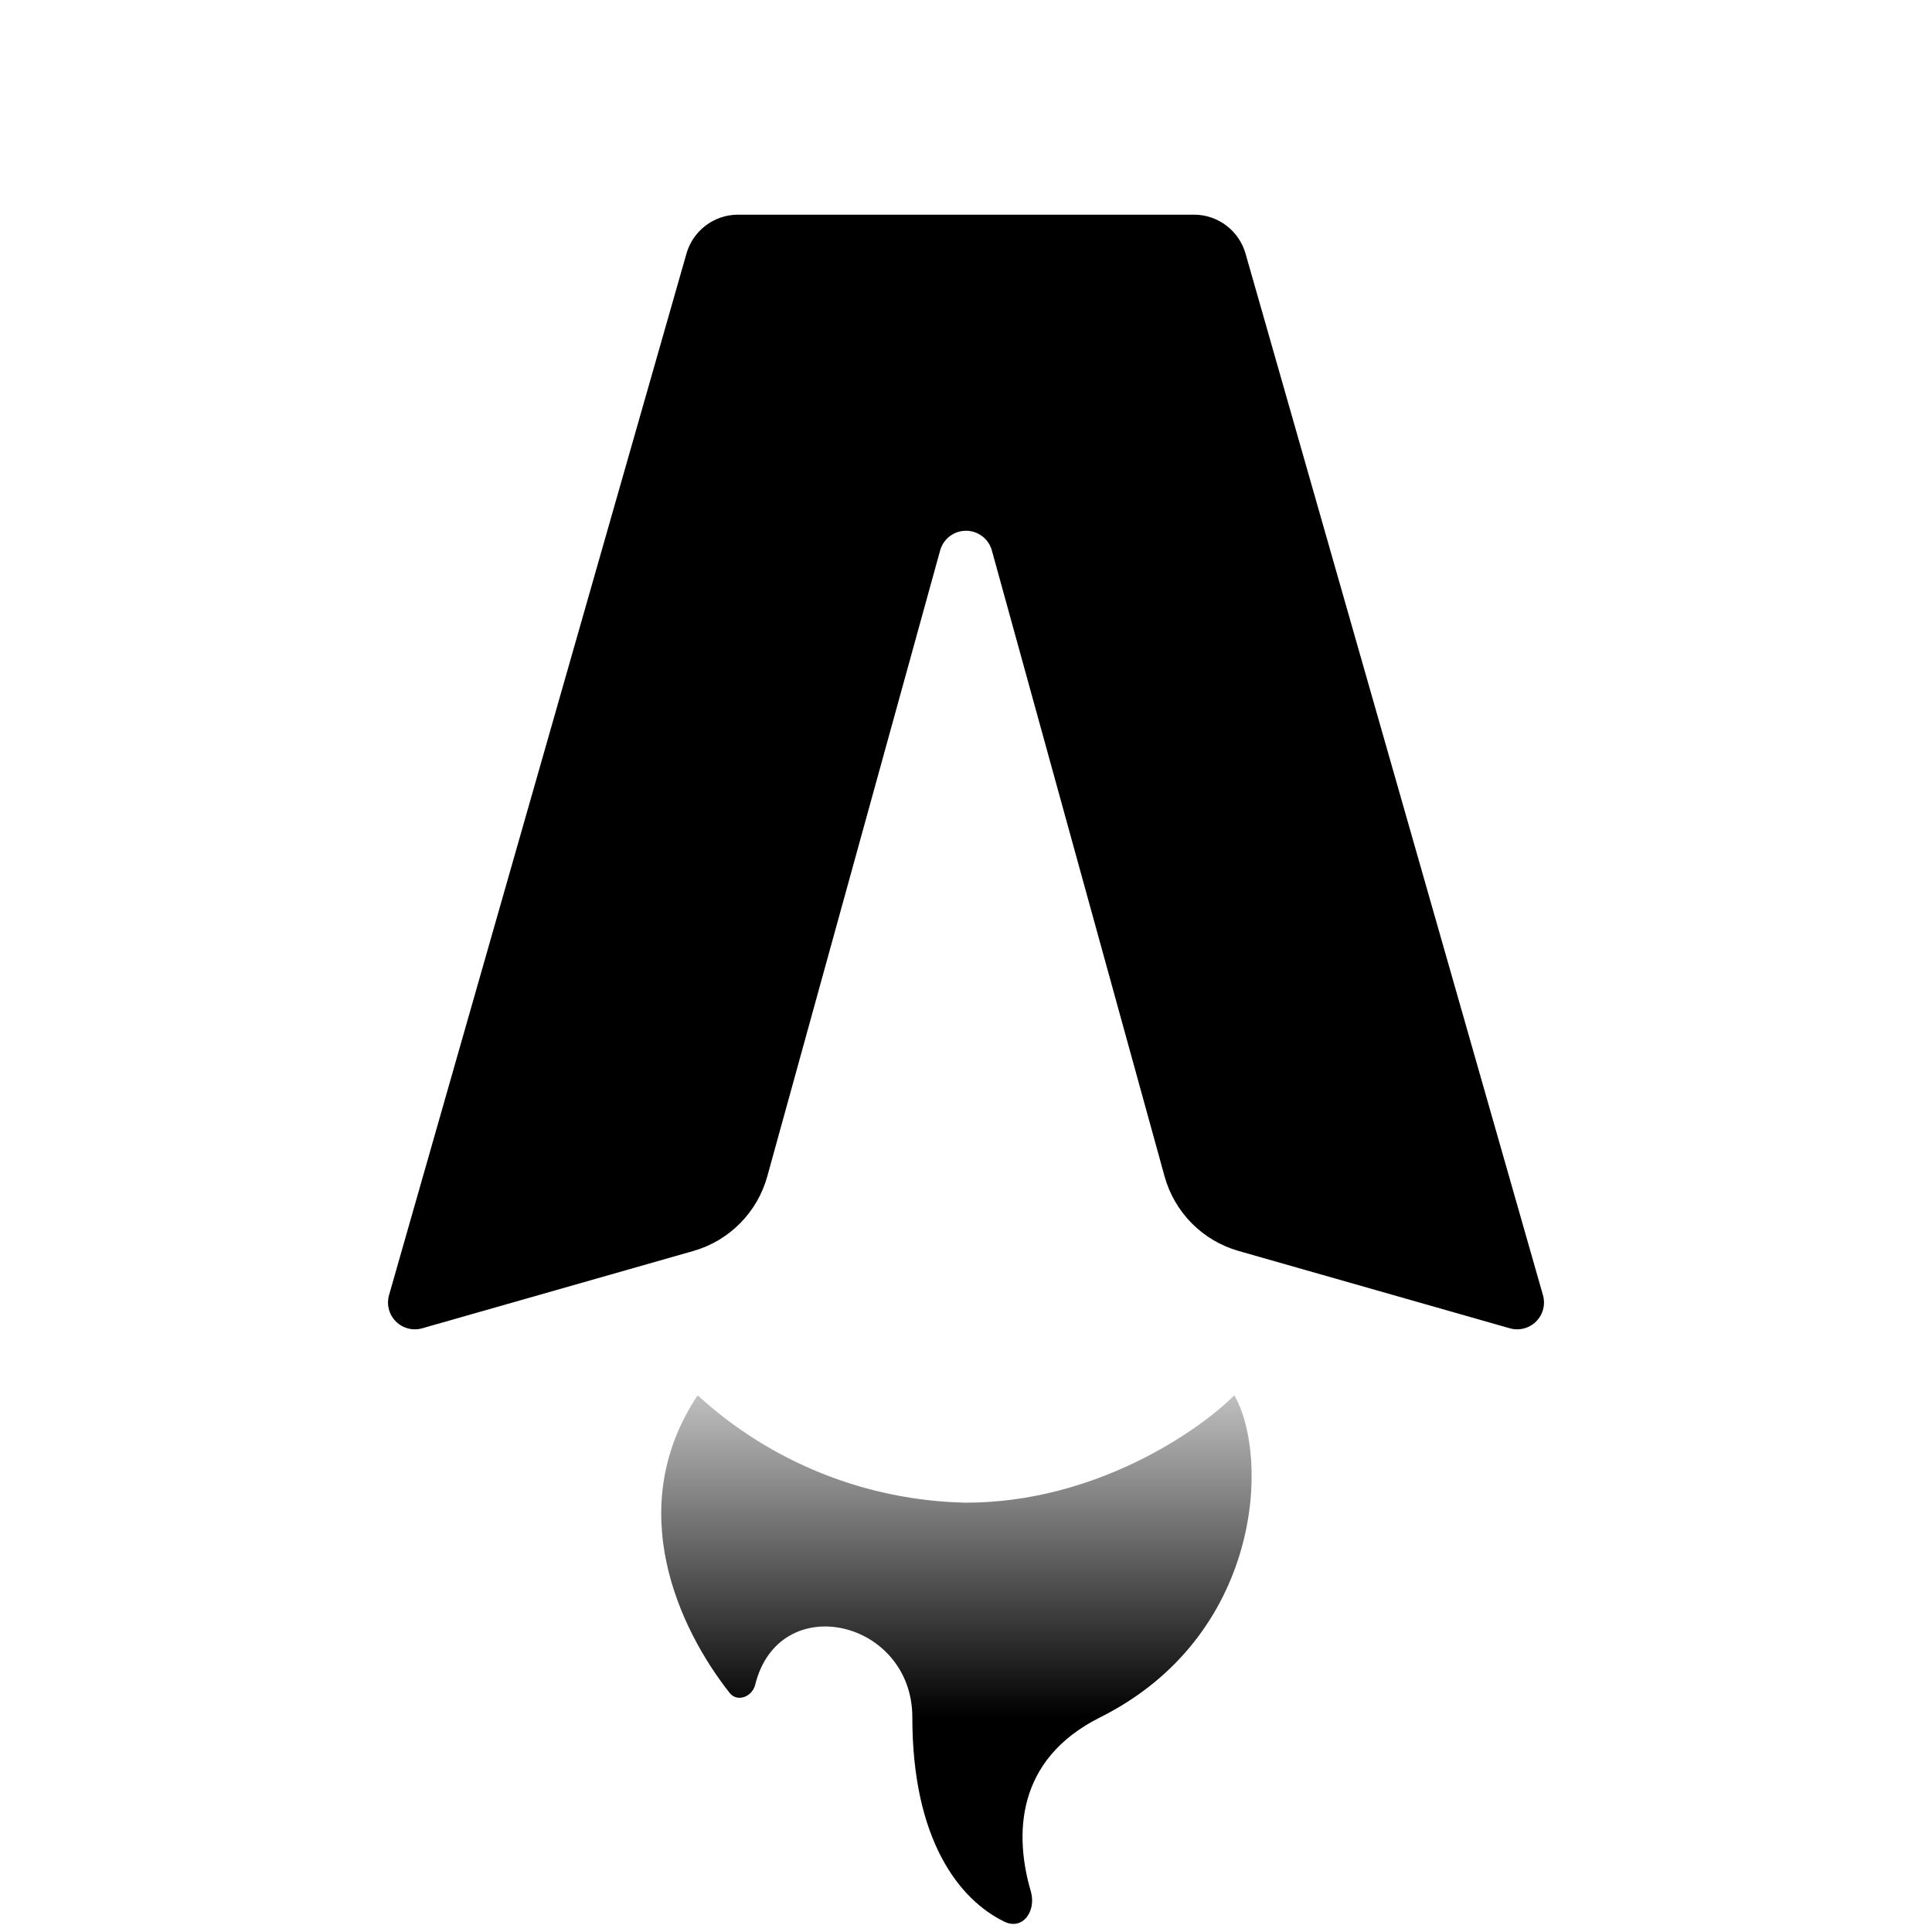
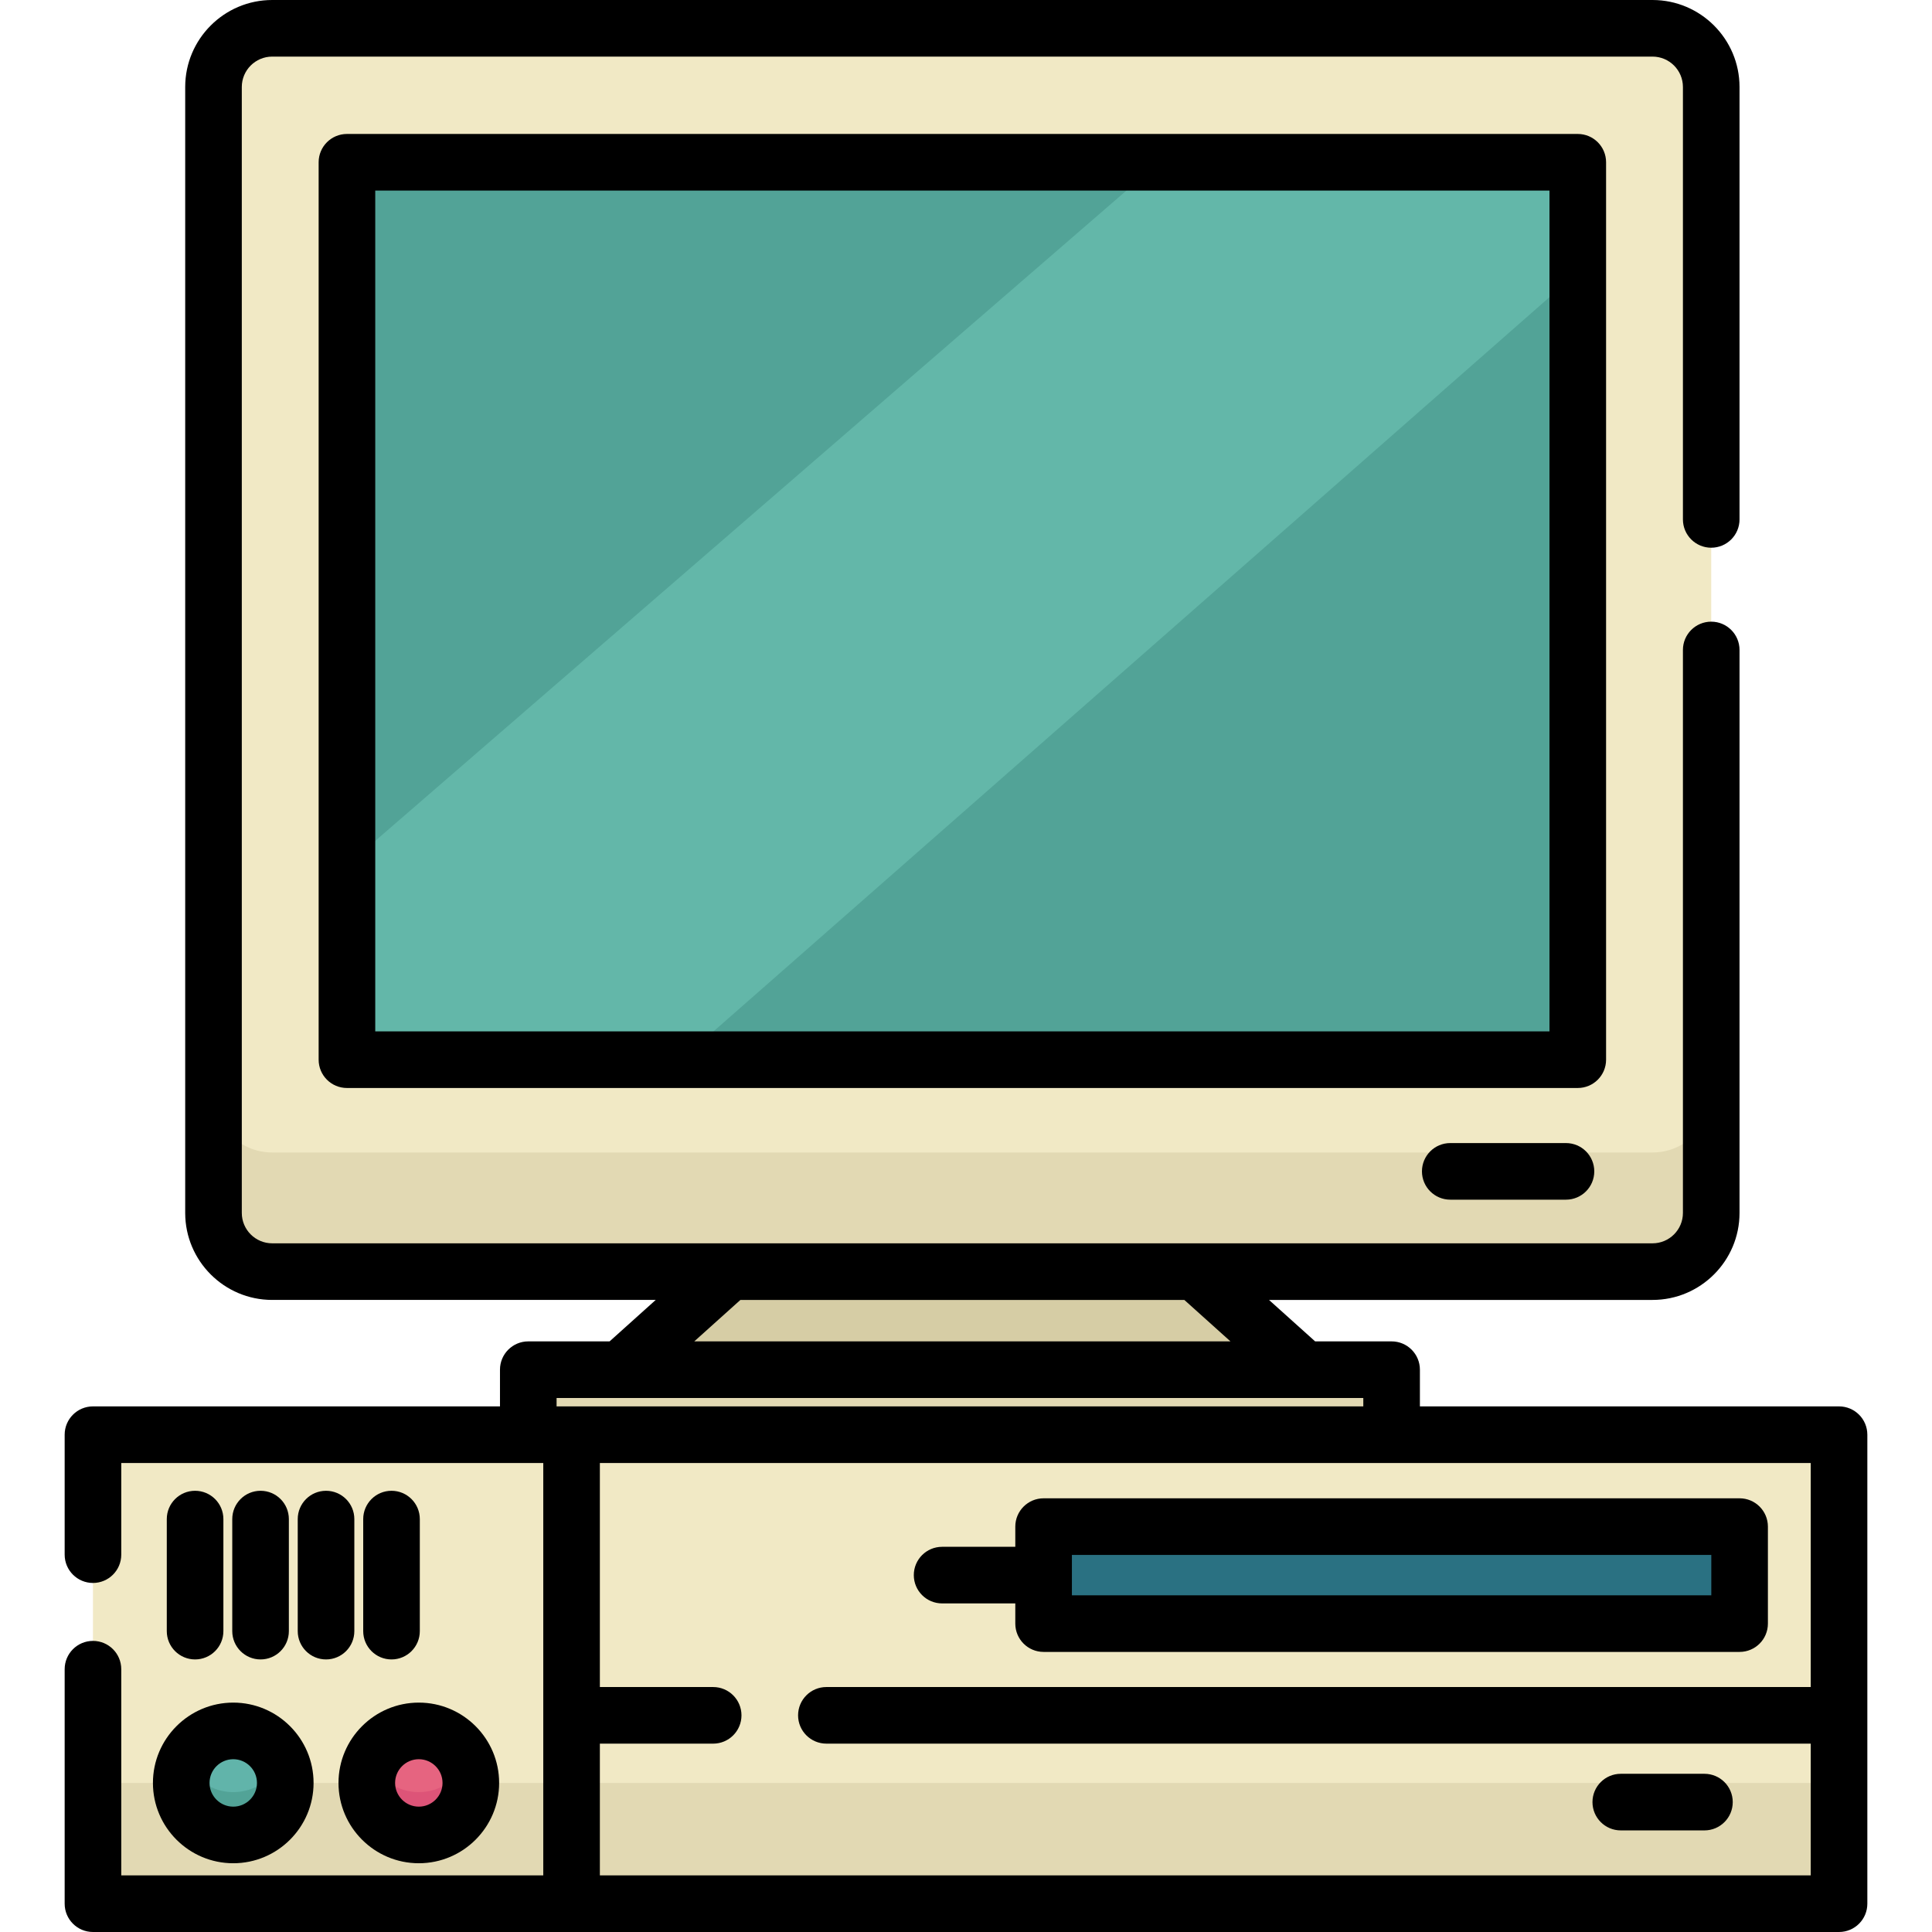
- <svg xmlns="http://www.w3.org/2000/svg" fill="none" viewBox="0 0 36 36">
-   <path fill="#000" d="M22.25 4h-8.5a1 1 0 0 0-.96.73l-5.54 19.4a.5.5 0 0 0 .62.62l5.05-1.44a2 2 0 0 0 1.38-1.4l3.22-11.66a.5.5 0 0 1 .96 0l3.22 11.67a2 2 0 0 0 1.38 1.39l5.05 1.44a.5.5 0 0 0 .62-.62l-5.54-19.4a1 1 0 0 0-.96-.73Z" />
-   <path fill="url(#gradient)" d="M18 28a7.63 7.63 0 0 1-5-2c-1.4 2.1-.35 4.35.6 5.55.14.17.41.07.47-.15.44-1.8 2.93-1.22 2.93.6 0 2.28.87 3.4 1.72 3.81.34.16.59-.2.49-.56-.31-1.05-.29-2.46 1.29-3.25 3-1.5 3.17-4.83 2.5-6-.67.67-2.6 2-5 2Z" />
-   <defs>
-     <linearGradient id="gradient" x1="16" x2="16" y1="32" y2="24" gradientUnits="userSpaceOnUse">
-       <stop stop-color="#000" />
-       <stop offset="1" stop-color="#000" stop-opacity="0" />
-     </linearGradient>
-   </defs>
-   <style>
-     @media (prefers-color-scheme:dark){:root{filter:invert(100%)}}
-   </style>
+ <svg xmlns="http://www.w3.org/2000/svg" version="1.1" id="Capa_1" x="0px" y="0px" viewBox="0 0 512 512" style="enable-background:new 0 0 512 512;" xml:space="preserve">
+   <polygon style="fill:#D6CDA5;" points="345.654,362.983 164.418,362.983 193.339,336.994 316.733,336.994 " />
+   <rect x="140" y="362.98" style="fill:#E2D9B3;" width="228.79" height="26.992" />
+   <path style="fill:#F1E9C5;" d="M437.938,336.994H72.134c-8.59,0-15.554-6.964-15.554-15.554V23.054  c0-8.59,6.964-15.554,15.554-15.554h365.804c8.59,0,15.554,6.964,15.554,15.554V321.44  C453.492,330.03,446.528,336.994,437.938,336.994z" />
+   <path style="fill:#E2D9B3;" d="M453.488,289.857v31.585c0,8.59-6.962,15.553-15.553,15.553H72.137  c-8.59,0-15.553-6.962-15.553-15.553v-31.585c0,8.59,6.962,15.563,15.553,15.563h365.797  C446.525,305.419,453.488,298.447,453.488,289.857z" />
+   <rect x="91.94" y="42.997" style="fill:#52A397;" width="326.18" height="237.83" />
+   <polygon style="fill:#63B7A9;" points="418.128,42.997 418.128,72.168 180.551,280.825 91.944,280.825 91.944,229.331   307.189,42.997 " />
+   <rect x="24.636" y="380.21" style="fill:#F1E9C5;" width="462.73" height="124.29" />
+   <rect x="24.636" y="472.5" style="fill:#E2D9B3;" width="462.73" height="32.01" />
+   <path style="fill:#52A397;" d="M75.602,472.498c0,7.612-6.172,13.784-13.791,13.784c-7.612,0-13.784-6.172-13.784-13.784  c0-2.022,0.433-3.944,1.22-5.675c2.164-4.788,6.973-8.116,12.563-8.116c5.597,0,10.407,3.327,12.564,8.116  C75.162,468.554,75.602,470.477,75.602,472.498z" />
+   <path style="fill:#61B4AA;" d="M74.375,466.823c-2.157,4.781-6.966,8.109-12.564,8.109c-5.59,0-10.4-3.327-12.563-8.109  c2.164-4.788,6.973-8.116,12.563-8.116C67.408,458.708,72.218,462.035,74.375,466.823z" />
+   <path style="fill:#DD5478;" d="M124.779,472.498c0,7.612-6.172,13.784-13.791,13.784c-7.612,0-13.784-6.172-13.784-13.784  c0-2.022,0.433-3.944,1.22-5.675c2.164-4.788,6.973-8.116,12.563-8.116c5.597,0,10.407,3.327,12.564,8.116  C124.339,468.554,124.779,470.477,124.779,472.498z" />
+   <path style="fill:#E66480;" d="M123.552,466.823c-2.157,4.781-6.966,8.109-12.564,8.109c-5.59,0-10.4-3.327-12.563-8.109  c2.164-4.788,6.973-8.116,12.563-8.116C116.585,458.708,121.395,462.035,123.552,466.823z" />
+   <rect x="276.57" y="404.57" style="fill:#2A7182;" width="184.45" height="25.707" />
+   <path d="M425.628,280.829V43.001c0-4.142-3.357-7.5-7.5-7.5H91.944c-4.143,0-7.5,3.358-7.5,7.5v237.828c0,4.142,3.357,7.5,7.5,7.5  h326.184C422.271,288.329,425.628,284.971,425.628,280.829z M410.628,273.329H99.444V50.501h311.184V273.329z" />
+   <path d="M487.364,372.709H376.29v-9.729c0-4.142-3.357-7.5-7.5-7.5h-20.265l-12.225-10.986h101.638  c12.712,0,23.055-10.342,23.055-23.054V172.247c0-4.142-3.357-7.5-7.5-7.5s-7.5,3.358-7.5,7.5V321.44  c0,4.441-3.613,8.054-8.055,8.054H316.733H193.339H72.134c-4.44,0-8.054-3.613-8.054-8.054V23.054c0-4.441,3.613-8.054,8.054-8.054  h365.804c4.441,0,8.055,3.613,8.055,8.054V137.65c0,4.142,3.357,7.5,7.5,7.5s7.5-3.358,7.5-7.5V23.054  C460.992,10.342,450.648,0,437.938,0H72.134C59.422,0,49.08,10.342,49.08,23.054V321.44c0,12.712,10.342,23.054,23.054,23.054  h101.639l-12.225,10.986H140c-4.143,0-7.5,3.358-7.5,7.5v9.729H24.636c-4.143,0-7.5,3.358-7.5,7.5V412c0,4.142,3.357,7.5,7.5,7.5  s7.5-3.358,7.5-7.5v-24.291H139.99c0.003,0,0.006,0,0.01,0s0.006,0,0.01,0h3.961V497H32.136v-54.645c0-4.142-3.357-7.5-7.5-7.5  s-7.5,3.358-7.5,7.5V504.5c0,4.142,3.357,7.5,7.5,7.5h462.729c4.143,0,7.5-3.358,7.5-7.5V380.209  C494.864,376.067,491.507,372.709,487.364,372.709z M196.214,344.494h117.645l12.225,10.986H183.989L196.214,344.494z M147.5,370.48  h16.881c0.013,0,0.025,0.003,0.038,0.003h181.234c0.013,0,0.025-0.003,0.038-0.003h15.599v2.229H147.5V370.48z M479.864,387.709  v59.373H219c-4.143,0-7.5,3.358-7.5,7.5s3.357,7.5,7.5,7.5h260.864V497H158.971v-34.917H189c4.143,0,7.5-3.358,7.5-7.5  s-3.357-7.5-7.5-7.5h-30.029V387.71h320.893V387.709z" />
+   <path d="M59.2,432.267v-29.693c0-4.142-3.357-7.5-7.5-7.5s-7.5,3.358-7.5,7.5v29.693c0,4.142,3.357,7.5,7.5,7.5  S59.2,436.409,59.2,432.267z" />
+   <path d="M69.052,439.767c4.143,0,7.5-3.358,7.5-7.5v-29.693c0-4.142-3.357-7.5-7.5-7.5s-7.5,3.358-7.5,7.5v29.693  C61.552,436.409,64.909,439.767,69.052,439.767z" />
+   <path d="M86.403,395.074c-4.143,0-7.5,3.358-7.5,7.5v29.693c0,4.142,3.357,7.5,7.5,7.5s7.5-3.358,7.5-7.5v-29.693  C93.903,398.432,90.546,395.074,86.403,395.074z" />
+   <path d="M111.255,432.267v-29.693c0-4.142-3.357-7.5-7.5-7.5s-7.5,3.358-7.5,7.5v29.693c0,4.142,3.357,7.5,7.5,7.5  S111.255,436.409,111.255,432.267z" />
+   <path d="M61.814,493.78c11.736,0,21.285-9.548,21.285-21.285s-9.549-21.286-21.285-21.286s-21.285,9.549-21.285,21.286  S50.078,493.78,61.814,493.78z M61.814,466.209c3.466,0,6.285,2.82,6.285,6.286s-2.819,6.285-6.285,6.285s-6.285-2.819-6.285-6.285  S58.349,466.209,61.814,466.209z" />
+   <path d="M89.706,472.495c0,11.737,9.549,21.285,21.285,21.285s21.285-9.548,21.285-21.285s-9.549-21.286-21.285-21.286  S89.706,460.758,89.706,472.495z M110.991,466.209c3.466,0,6.285,2.82,6.285,6.286s-2.819,6.285-6.285,6.285  s-6.285-2.819-6.285-6.285S107.525,466.209,110.991,466.209z" />
+   <path d="M451.695,470.075h-22.173c-4.143,0-7.5,3.358-7.5,7.5s3.357,7.5,7.5,7.5h22.173c4.143,0,7.5-3.358,7.5-7.5  S455.838,470.075,451.695,470.075z" />
+   <path d="M384.333,302.925c-4.143,0-7.5,3.358-7.5,7.5s3.357,7.5,7.5,7.5H415c4.143,0,7.5-3.358,7.5-7.5s-3.357-7.5-7.5-7.5H384.333z  " />
+   <path d="M249.667,424.92h19.398v5.354c0,4.142,3.357,7.5,7.5,7.5h184.448c4.143,0,7.5-3.358,7.5-7.5v-25.707  c0-4.142-3.357-7.5-7.5-7.5H276.565c-4.143,0-7.5,3.358-7.5,7.5v5.354h-19.398c-4.143,0-7.5,3.358-7.5,7.5  S245.524,424.92,249.667,424.92z M284.065,412.066h169.448v10.707H284.065V412.066z" />
+   <g>
+ </g>
+   <g>
+ </g>
+   <g>
+ </g>
+   <g>
+ </g>
+   <g>
+ </g>
+   <g>
+ </g>
+   <g>
+ </g>
+   <g>
+ </g>
+   <g>
+ </g>
+   <g>
+ </g>
+   <g>
+ </g>
+   <g>
+ </g>
+   <g>
+ </g>
+   <g>
+ </g>
+   <g>
+ </g>
</svg>
